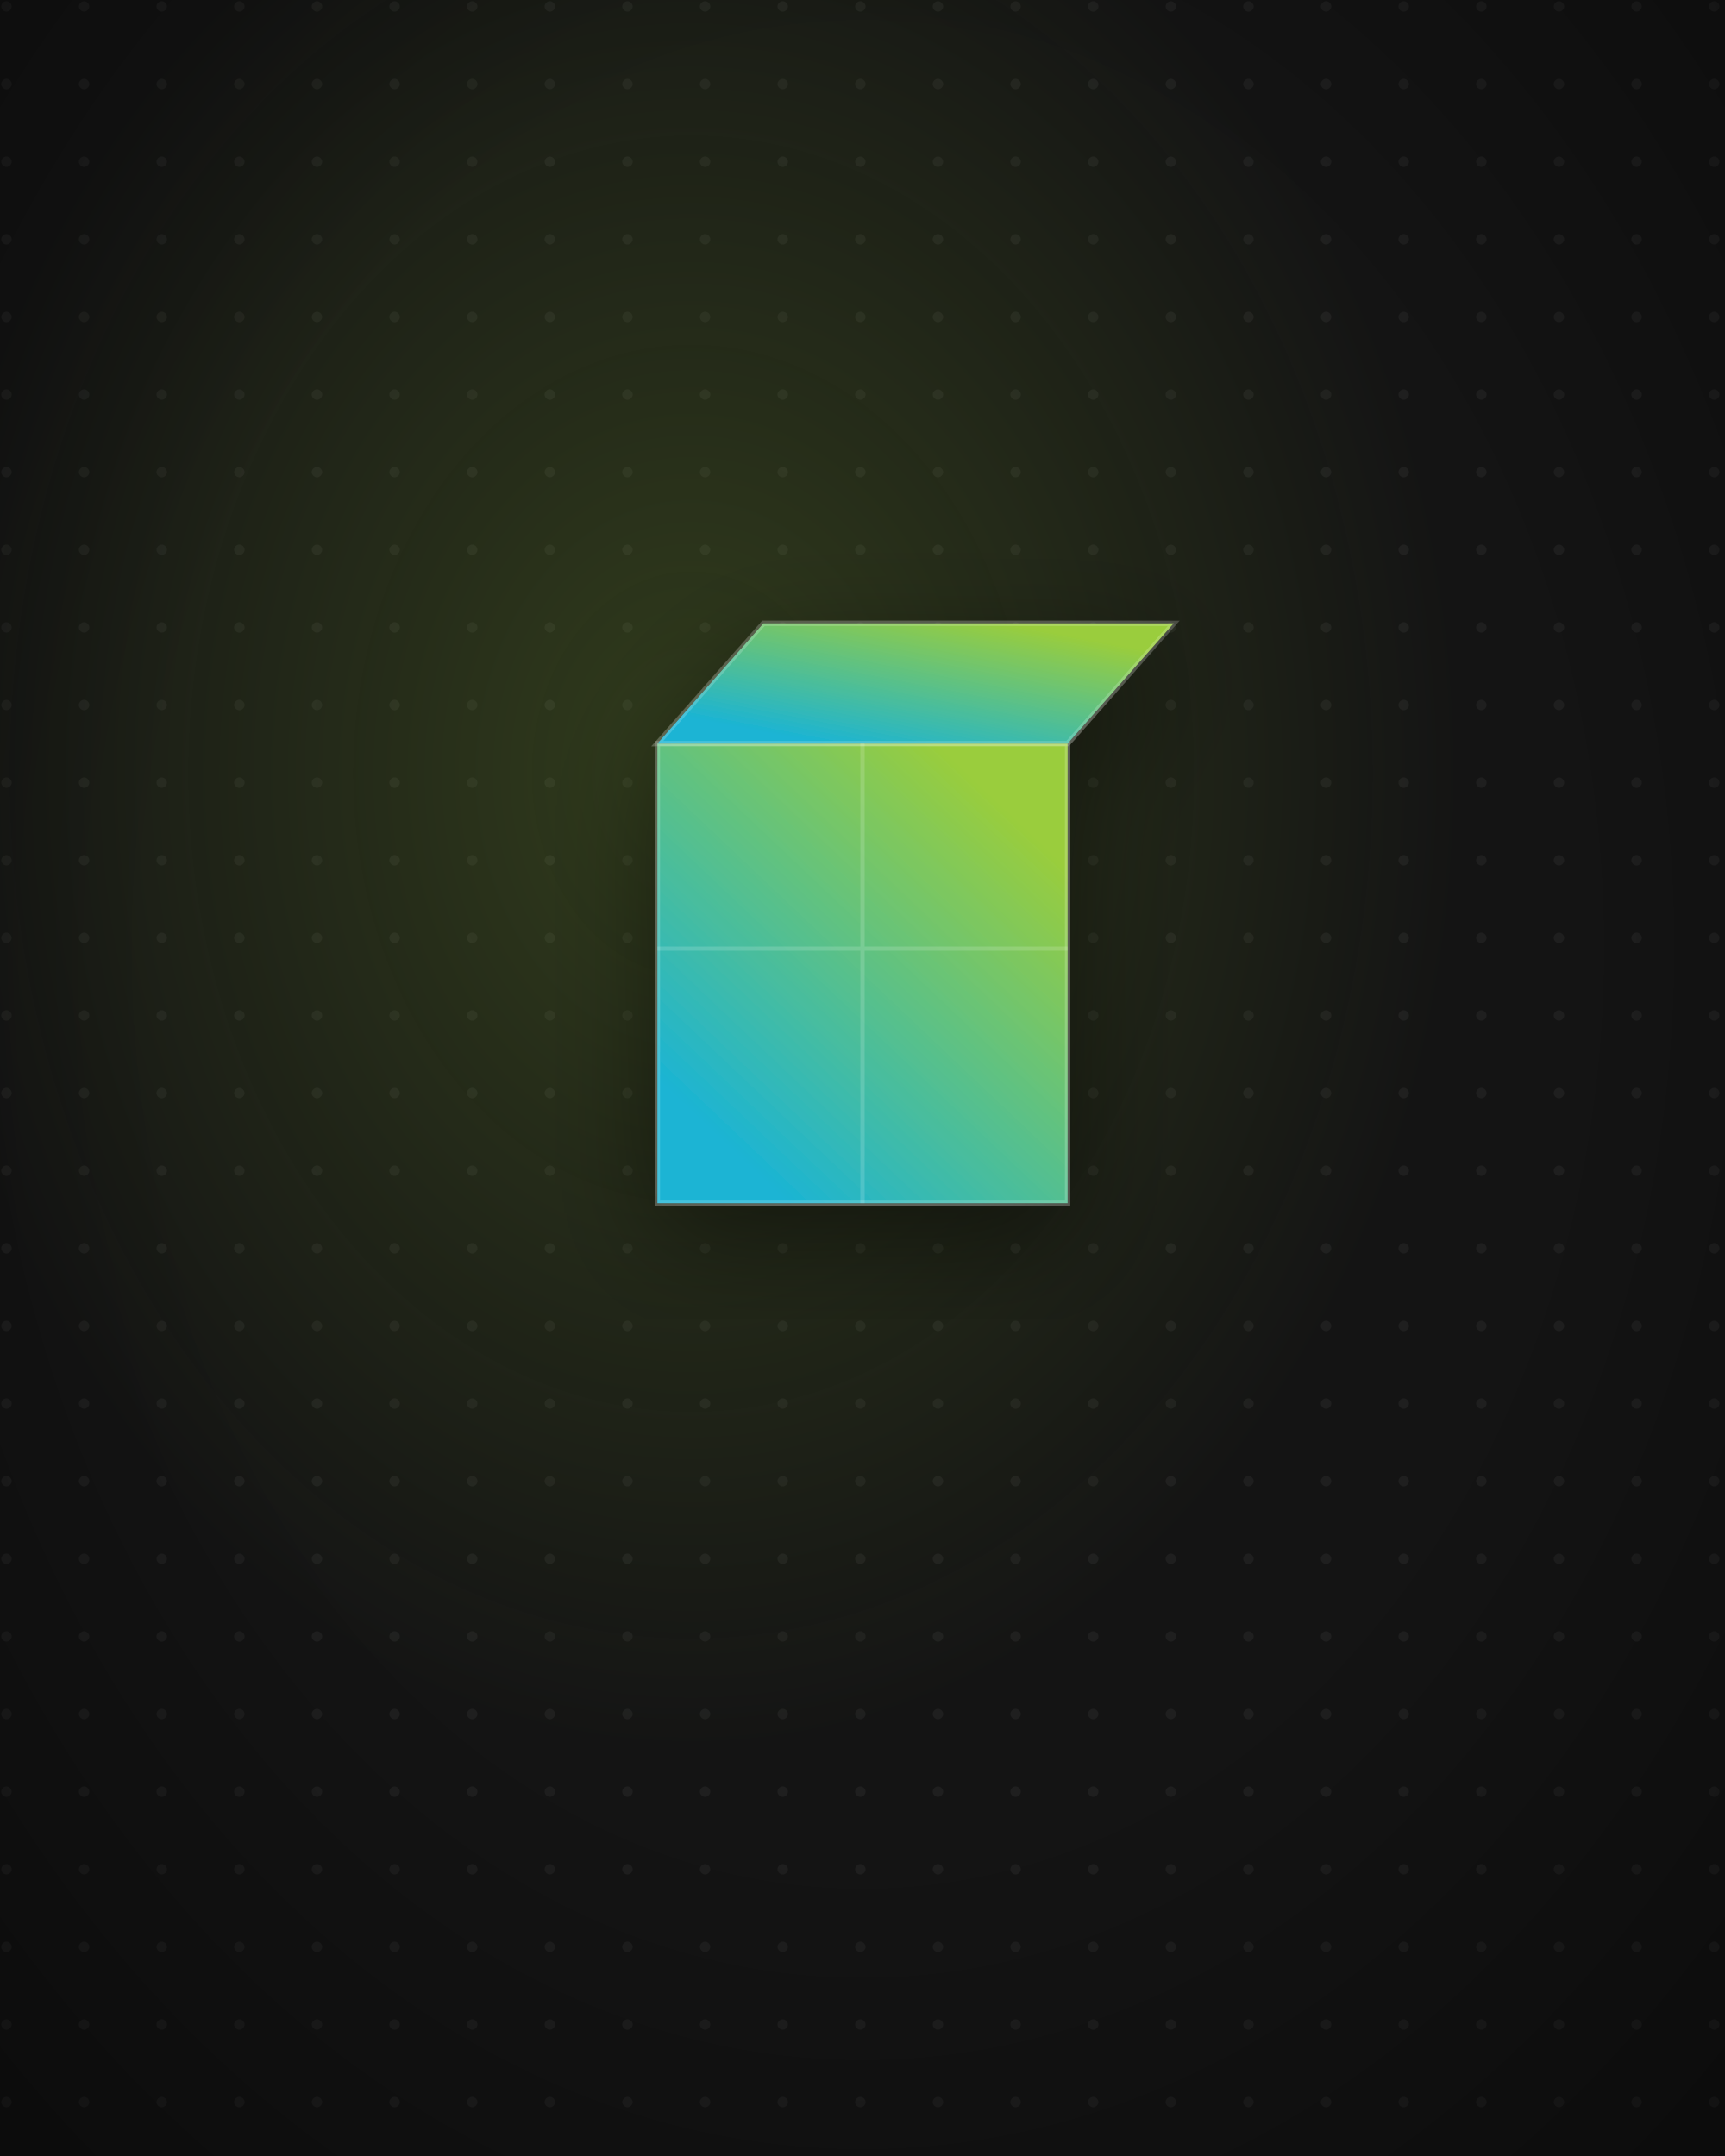
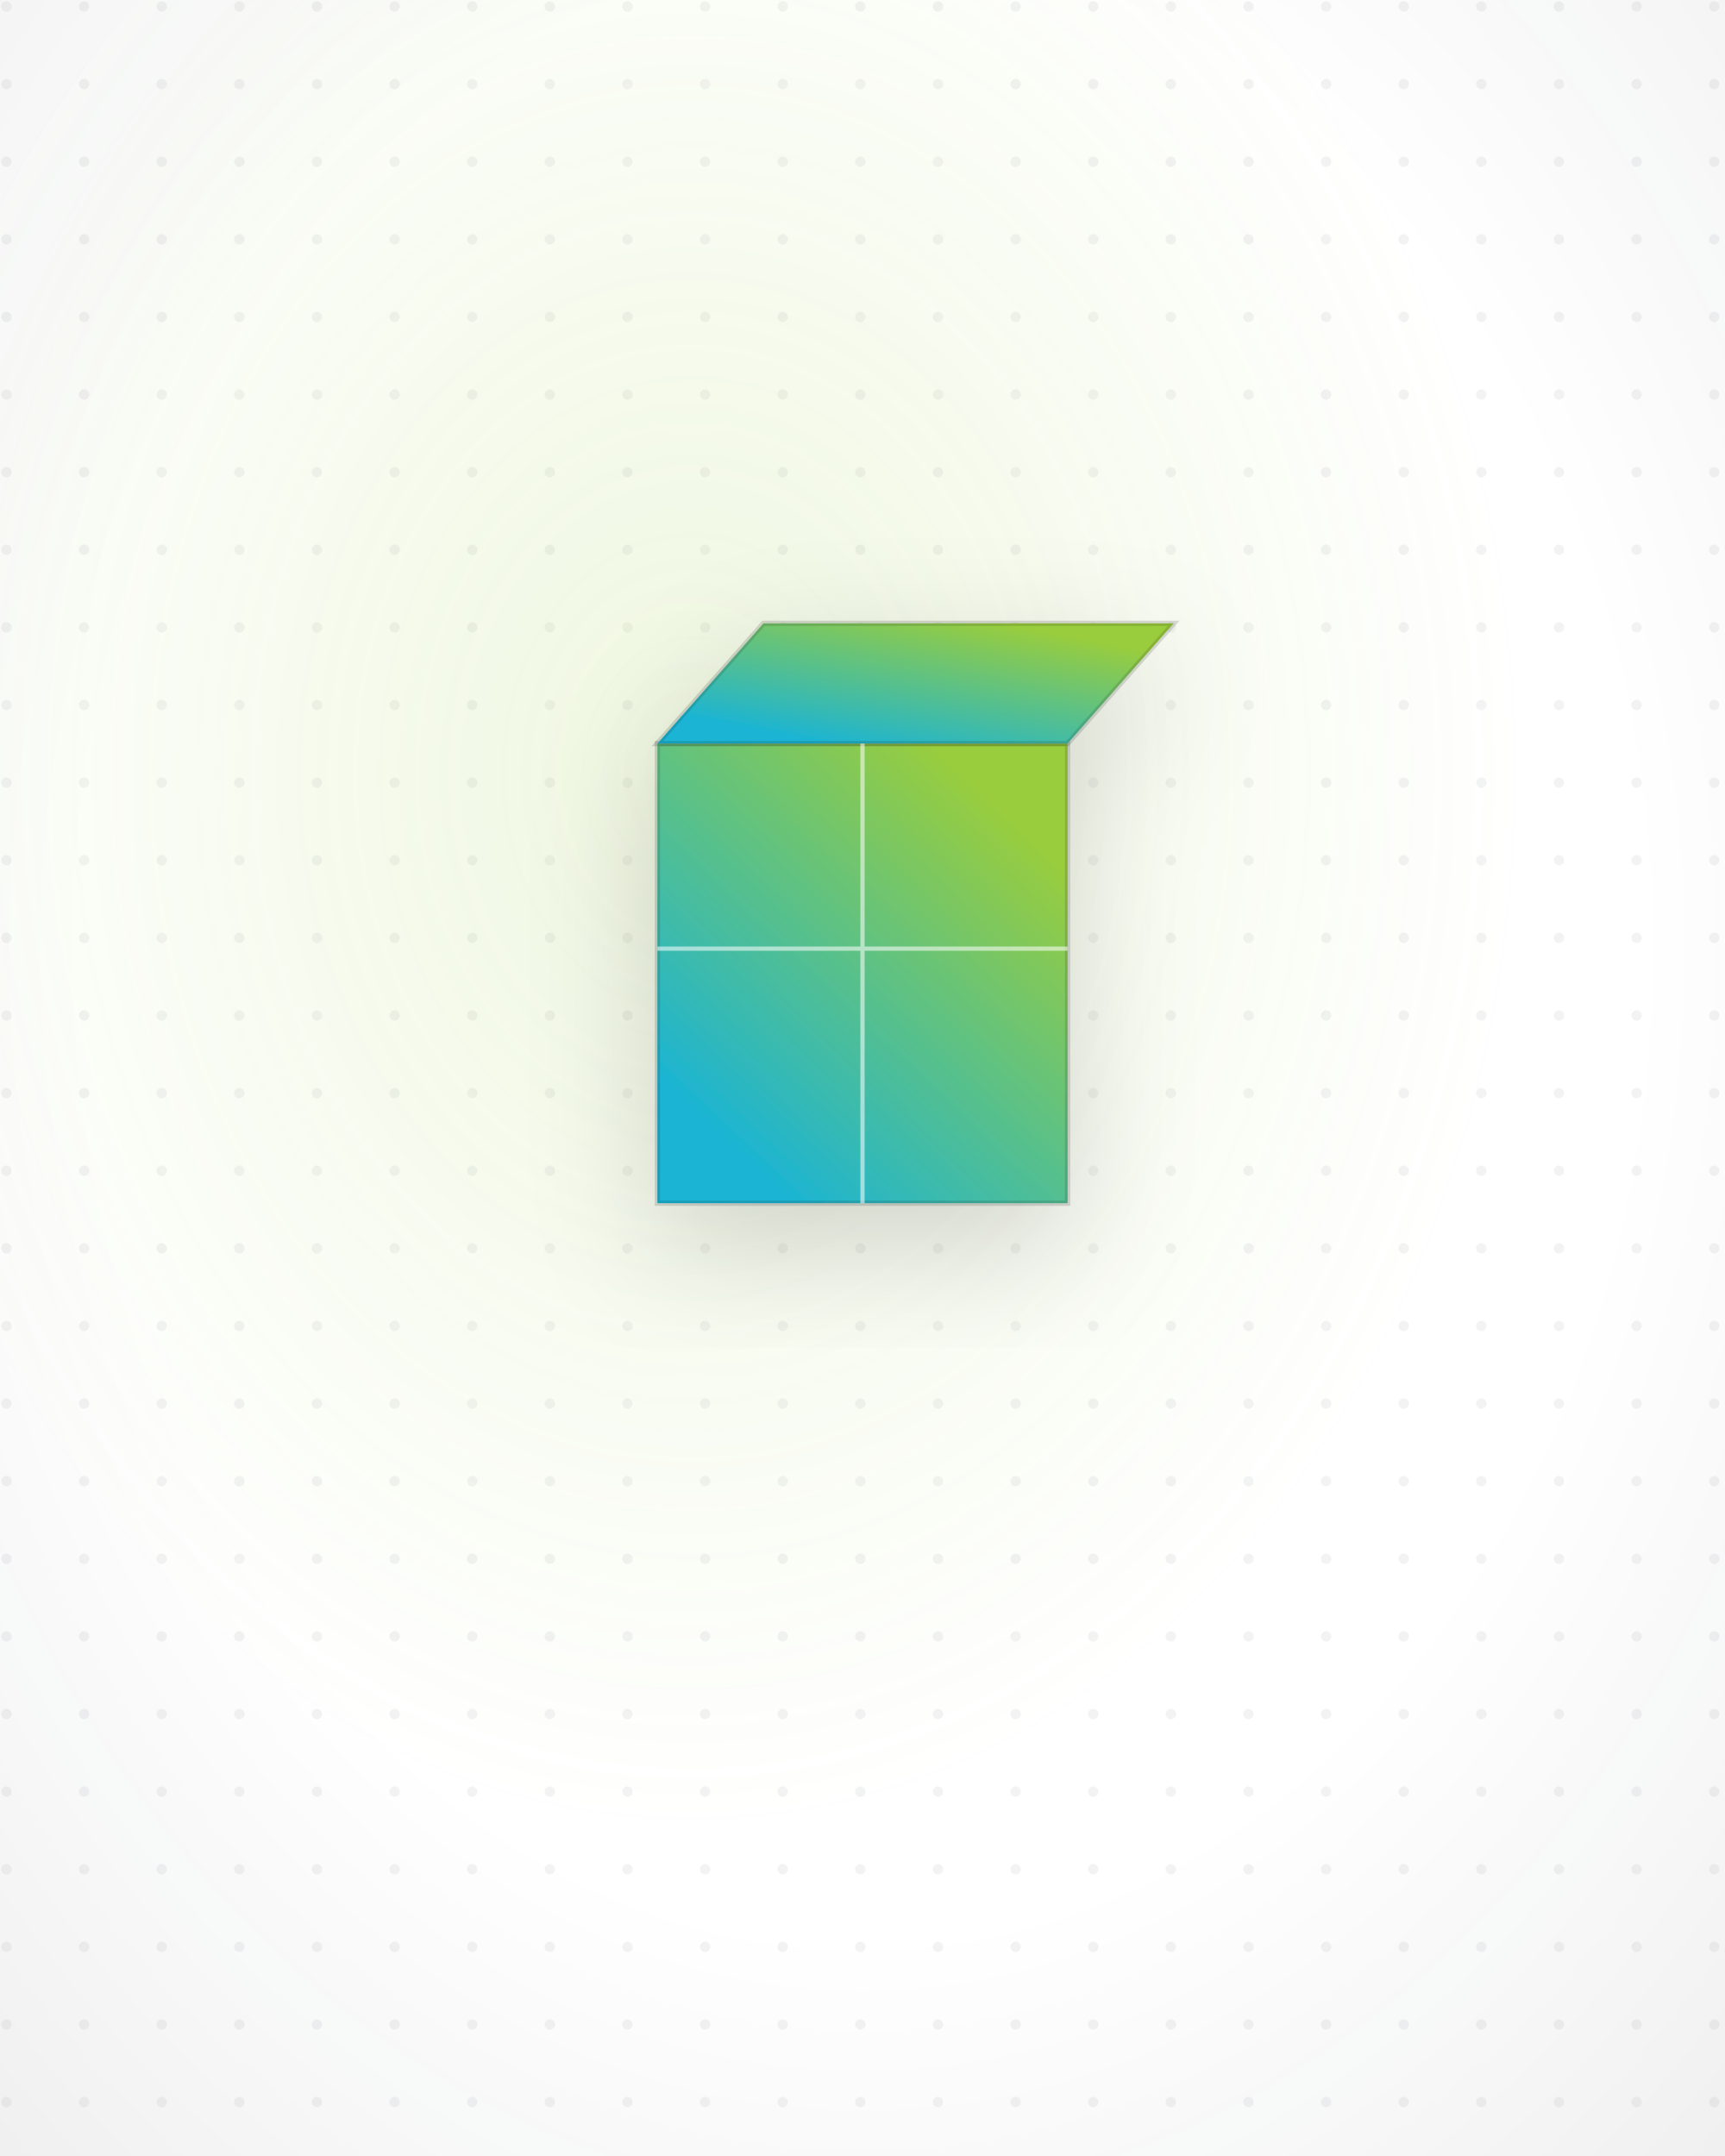
<svg xmlns="http://www.w3.org/2000/svg" viewBox="0 0 400 500" width="400" height="500" role="img" aria-label="Grass-Fed Butter (unsalted, 400g)">
  <defs>
    <linearGradient id="accent" gradientTransform="rotate(130 .5 .5)">
      <stop offset="0" stop-color="#9ACD3C" />
      <stop offset="1" stop-color="#1BB4D4" />
    </linearGradient>
    <radialGradient id="glow" cx="40%" cy="36%" r="75%">
-       <stop offset="0" stop-color="#9ACD3C" stop-opacity=".22" />
-       <stop offset="60%" stop-color="#9ACD3C" stop-opacity="0" />
+       <stop offset="0" stop-color="#9ACD3C" stop-opacity=".16" />
+       <stop offset="65%" stop-color="#9ACD3C" stop-opacity="0" />
    </radialGradient>
-     <radialGradient id="vig" cx="50%" cy="44%" r="75%">
-       <stop offset="55%" stop-color="#000" stop-opacity="0" />
-       <stop offset="100%" stop-color="#000" stop-opacity=".42" />
+     <radialGradient id="vig" cx="50%" cy="44%" r="78%">
+       <stop offset="58%" stop-color="#101314" stop-opacity="0" />
+       <stop offset="100%" stop-color="#101314" stop-opacity=".07" />
    </radialGradient>
    <pattern id="dots" width="18" height="18" patternUnits="userSpaceOnUse">
-       <circle cx="1.5" cy="1.5" r="1.2" fill="#ffffff" fill-opacity=".05" />
+       <circle cx="1.5" cy="1.5" r="1.2" fill="#101314" fill-opacity=".05" />
    </pattern>
-     <filter id="soft" x="-20%" y="-20%" width="140%" height="140%">
-       <feDropShadow dx="0" dy="10" stdDeviation="16" flood-color="#000" flood-opacity=".45" />
+     <filter id="soft" x="-25%" y="-25%" width="150%" height="150%">
+       <feDropShadow dx="0" dy="12" stdDeviation="18" flood-color="#101314" flood-opacity=".16" />
    </filter>
  </defs>
-   <rect width="400" height="500" fill="#141414" />
+   <rect width="400" height="500" fill="#FFFFFF" />
  <rect width="400" height="500" fill="url(#dots)" />
  <rect width="400" height="500" fill="url(#glow)" />
  <g filter="url(#soft)" transform="translate(200 220) scale(0.82) translate(-200 -232)">
-     <path fill="url(#accent)" stroke="rgba(255,255,255,.18)" stroke-width="1.5" d="M142 174 l116 0 l0 130 l-116 0 z" />
-     <path fill="url(#accent)" stroke="rgba(255,255,255,.18)" stroke-width="1.5" d="M142 174 l30 -34 l116 0 l-30 34 z" />
-     <path stroke="rgba(255,255,255,.16)" fill="none" stroke-width="1.2" d="M200 174 l0 130 M142 232 l116 0" />
+     <path fill="url(#accent)" stroke="rgba(16,19,20,.14)" stroke-width="1.5" d="M142 174 l116 0 l0 130 l-116 0 z" />
+     <path fill="url(#accent)" stroke="rgba(16,19,20,.14)" stroke-width="1.5" d="M142 174 l30 -34 l116 0 l-30 34 z" />
+     <path stroke="rgba(255,255,255,.55)" fill="none" stroke-width="1.2" d="M200 174 l0 130 M142 232 l116 0" />
  </g>
  <rect width="400" height="500" fill="url(#vig)" />
</svg>
